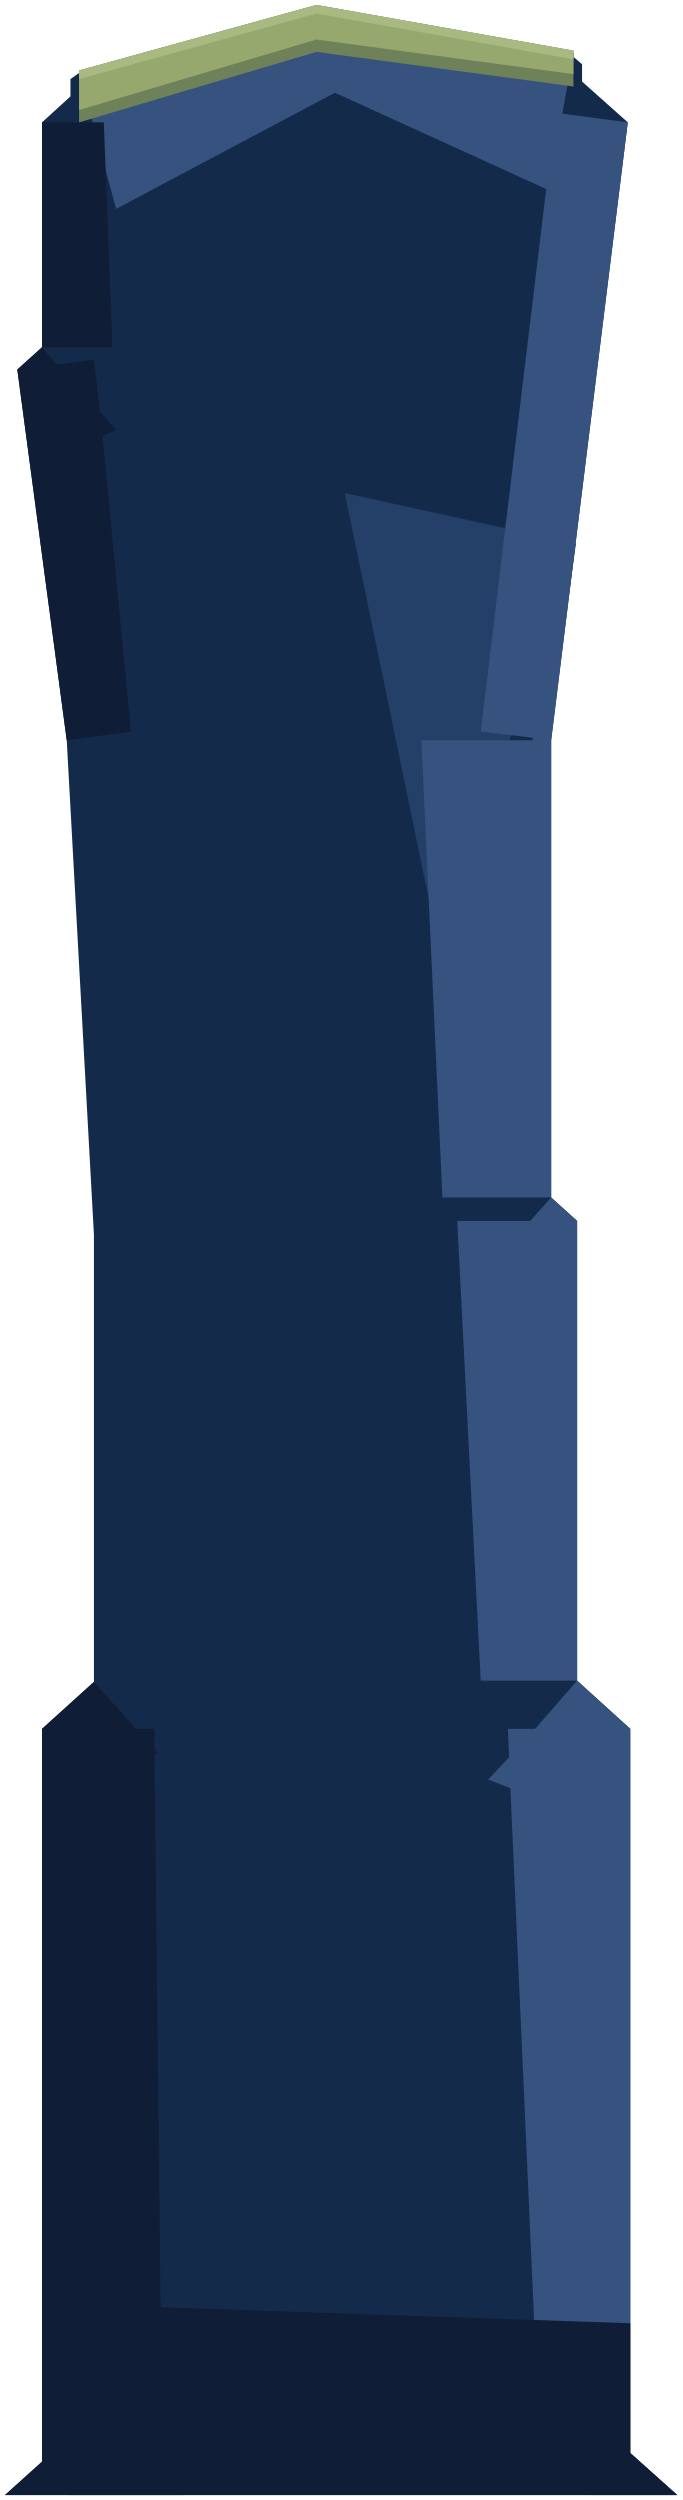
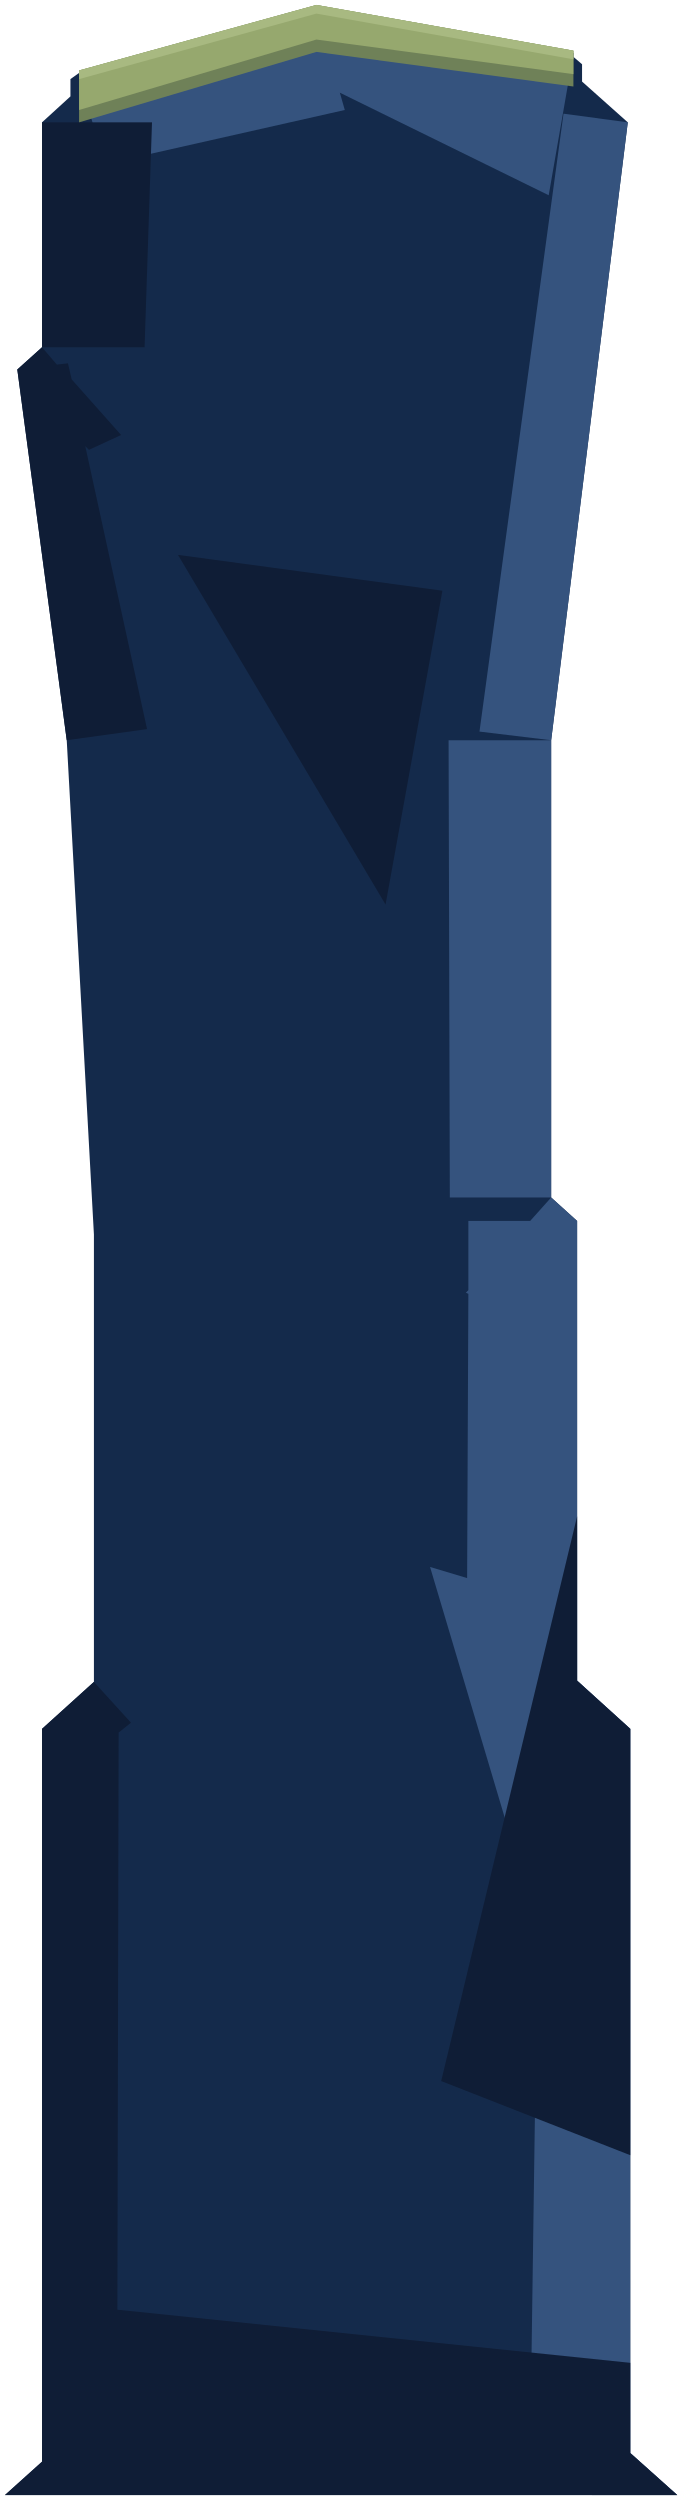
<svg xmlns="http://www.w3.org/2000/svg" width="552" height="2023" viewBox="3116 5701 552 2023">
  <path d="M3180 5760 L3173 5765 L3173 5779 L3150 5800 L3150 5982 L3130 6000 L3170 6300 L3192 6700 L3192 7062 L3150 7100 L3150 7693 L3120 7720 L3664 7720 L3626 7686 L3626 7100 L3583 7061 L3583 6689 L3562 6670 L3562 6300 L3624 5800 L3587 5767 L3587 5753 L3580 5747 L3580 5744 L3372 5707 Z" fill="#142a4b" />
-   <path d="M3264 7720 L3183 7155 L3173 7720 Z M3582 6141 L3395 6100 L3466 6443 L3575 6192 Z" fill="#244069" />
-   <path d="M3664 7720 L3626 7686 L3595 7720 Z M3626 7100 L3583 7061 L3549 7100 L3527 7100 L3528 7123 L3511 7141 L3529 7148 L3553 7686 L3626 7686 Z M3583 6689 L3562 6670 L3545 6689 L3486 6689 L3505 7061 L3583 7061 Z M3562 6670 L3562 6300 L3624 5800 L3571 5793 L3580 5744 L3372 5707 L3180 5760 L3210 5870 L3387 5776 L3558 5854 L3505 6293 L3547 6298 L3547 6300 L3457 6300 L3474 6670 Z" fill="#35537e" />
-   <path d="M3150 5982 L3207 5982 L3200 5800 L3150 5800 Z M3130 6000 L3170 6300 L3222 6293 L3199 6054 L3210 6049 L3197 6034 L3192 5992 L3162 5996 L3150 5982 Z M3150 7100 L3150 7693 L3120 7720 L3664 7720 L3626 7686 L3626 7581 L3246 7568 L3241 7122 L3243 7119 L3241 7117 L3241 7100 L3226 7100 L3192 7062 Z" fill="#0f1d36" />
+   <path d="M3664 7720 L3626 7686 L3595 7720 Z M3626 7686 L3626 7100 L3583 7061 L3583 6689 L3562 6670 L3545 6689 L3495 6689 L3495 6745 L3493 6747 L3495 6748 L3494 6978 L3464 6969 L3551 7261 L3545 7686 Z M3562 6300 L3479 6300 L3480 6670 L3562 6670 Z M3624 5800 L3572 5793 L3504 6293 L3562 6300 Z M3372 5707 L3180 5760 L3200 5834 L3395 5790 L3391 5776 L3560 5859 L3580 5744 Z" fill="#35537e" />
+   <path d="M3150 5982 L3233 5982 L3239 5800 L3150 5800 Z M3130 6000 L3170 6300 L3235 6291 L3185 6062 L3188 6065 L3214 6053 L3174 6008 L3171 5995 L3162 5996 L3150 5982 Z M3150 7100 L3150 7693 L3120 7720 L3664 7720 L3626 7686 L3626 7613 L3211 7570 L3212 7103 L3222 7095 L3192 7062 Z M3626 7100 L3583 7061 L3583 6928 L3473 7385 L3626 7445 Z M3428 6433 L3474 6179 L3260 6150 Z" fill="#0f1d36" />
  <path d="M3372 5705 L3180 5758 L3180 5800 L3372 5743 L3580 5771 L3580 5742 Z" fill="#6f8158" />
  <path d="M3372 5705 L3180 5758 L3180 5790 L3372 5733 L3580 5761 L3580 5742 Z" fill="#96a86e" />
  <path d="M3372 5705 L3180 5758 L3180 5765 L3372 5712 L3580 5749 L3580 5742 Z" fill="#a8b981" />
</svg>
